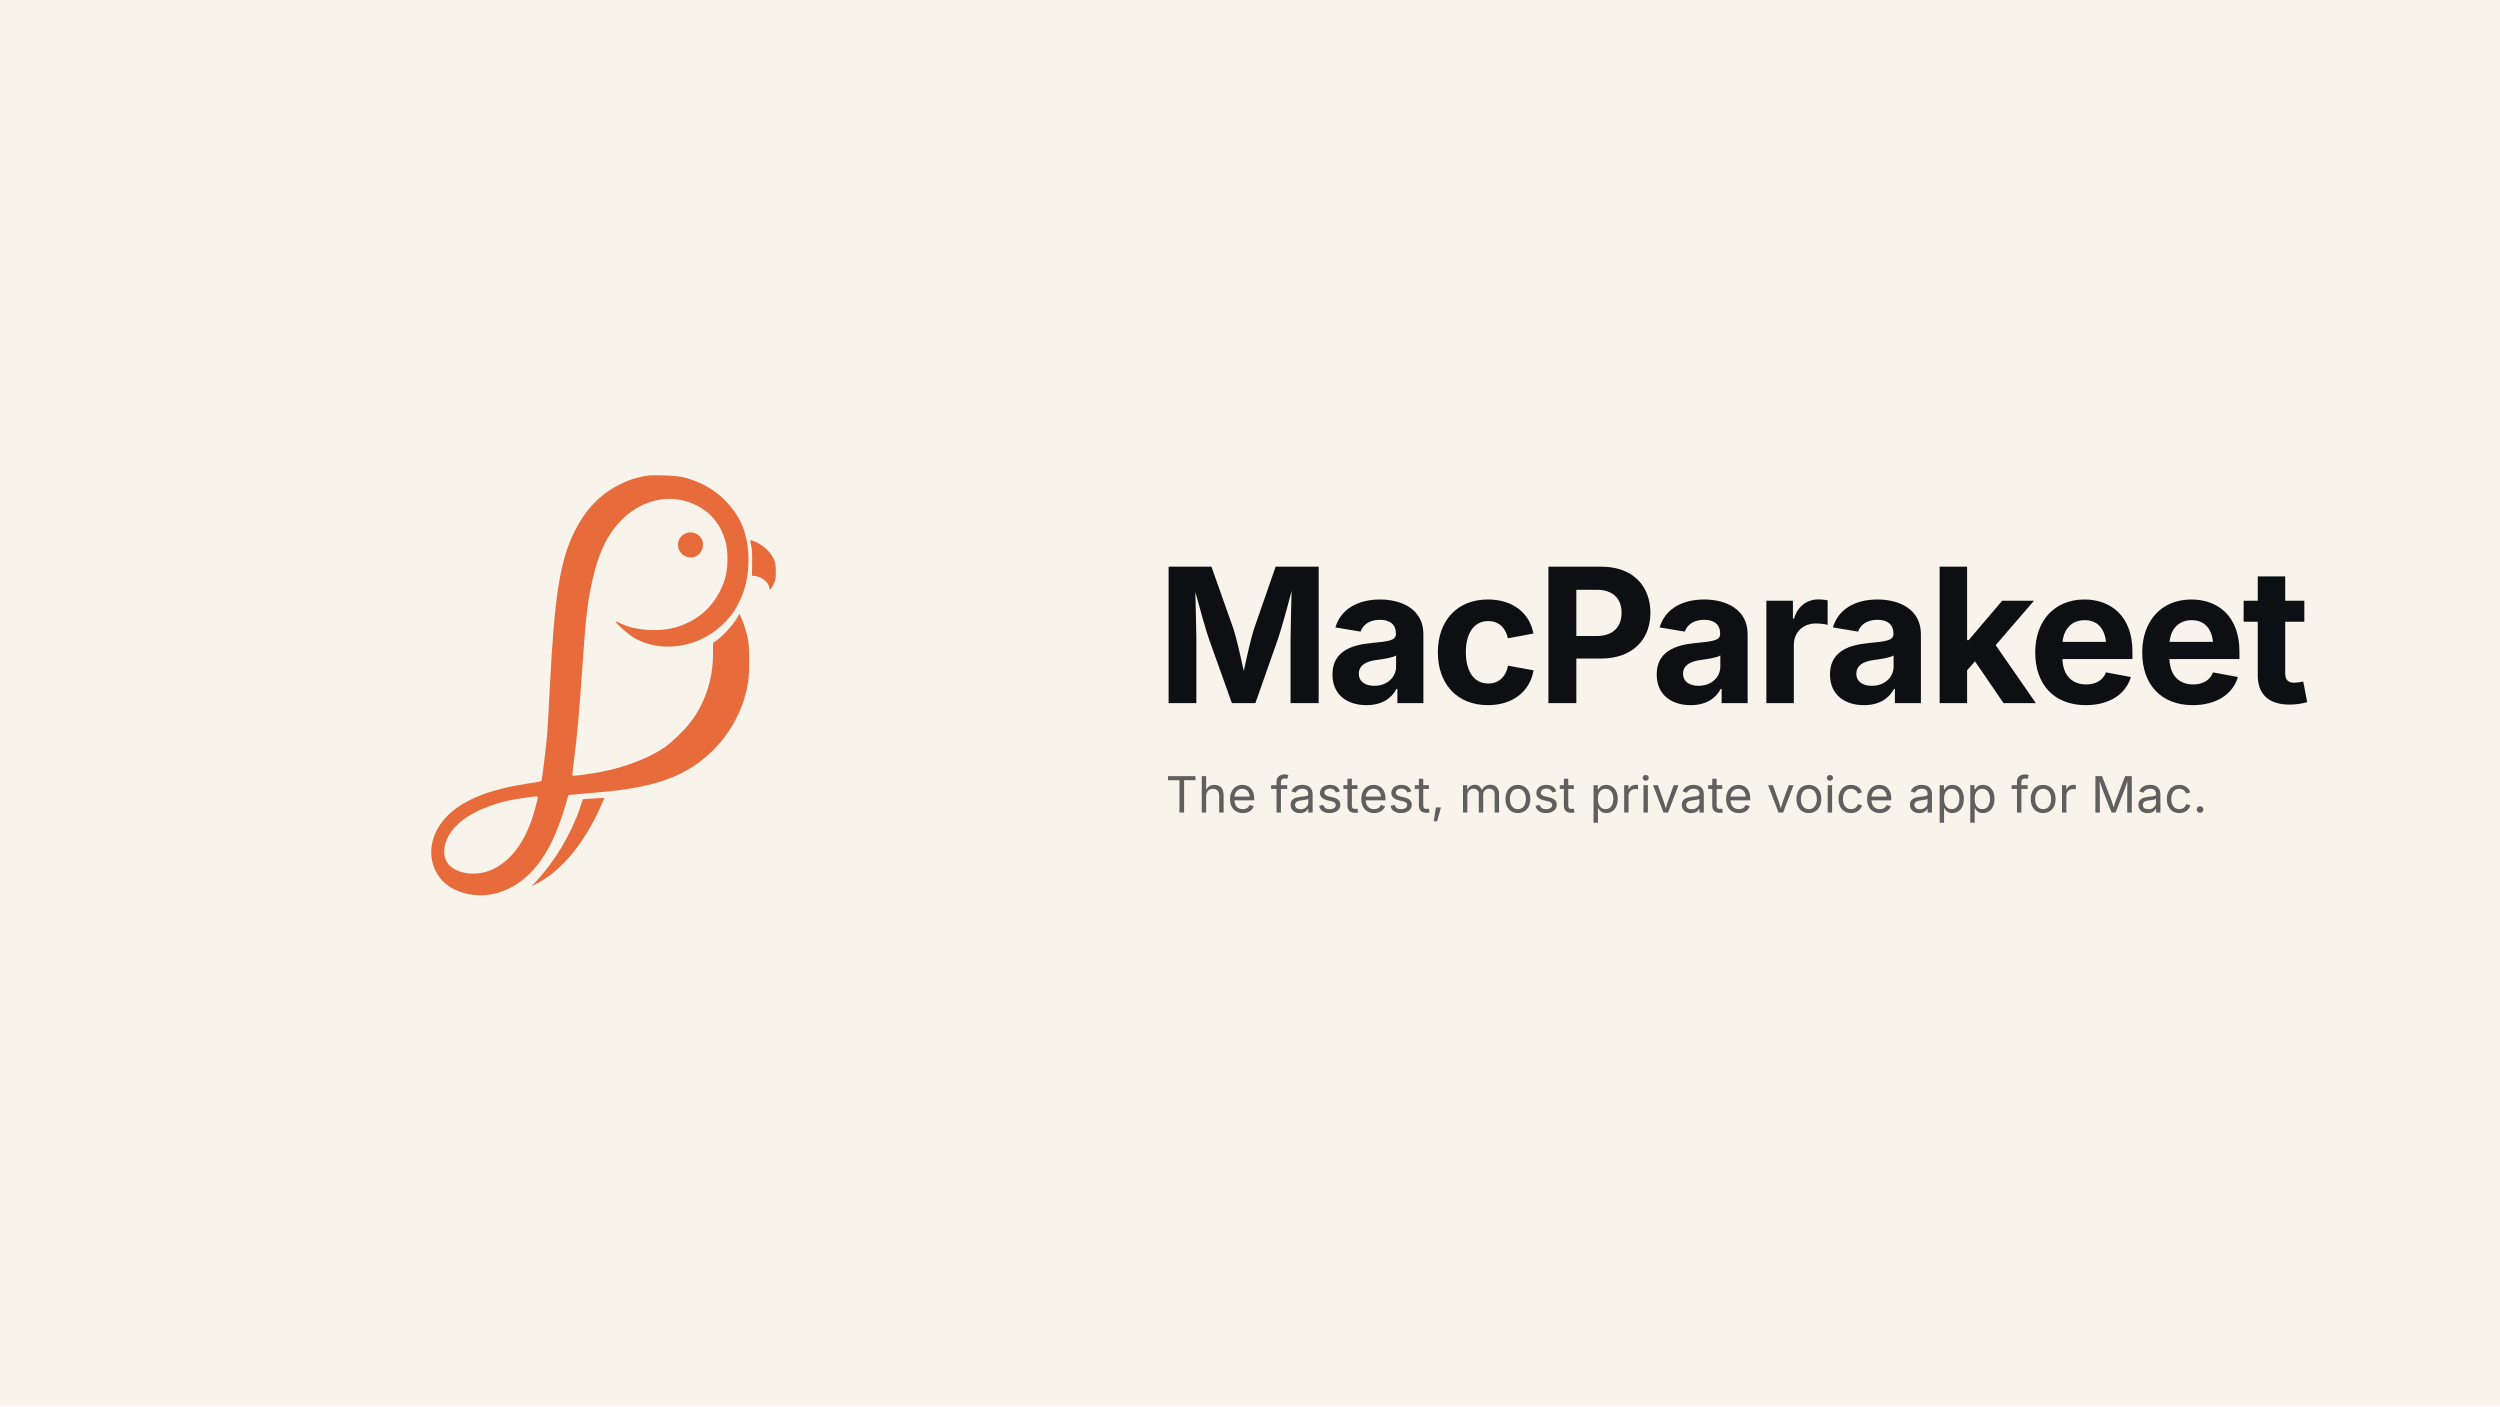
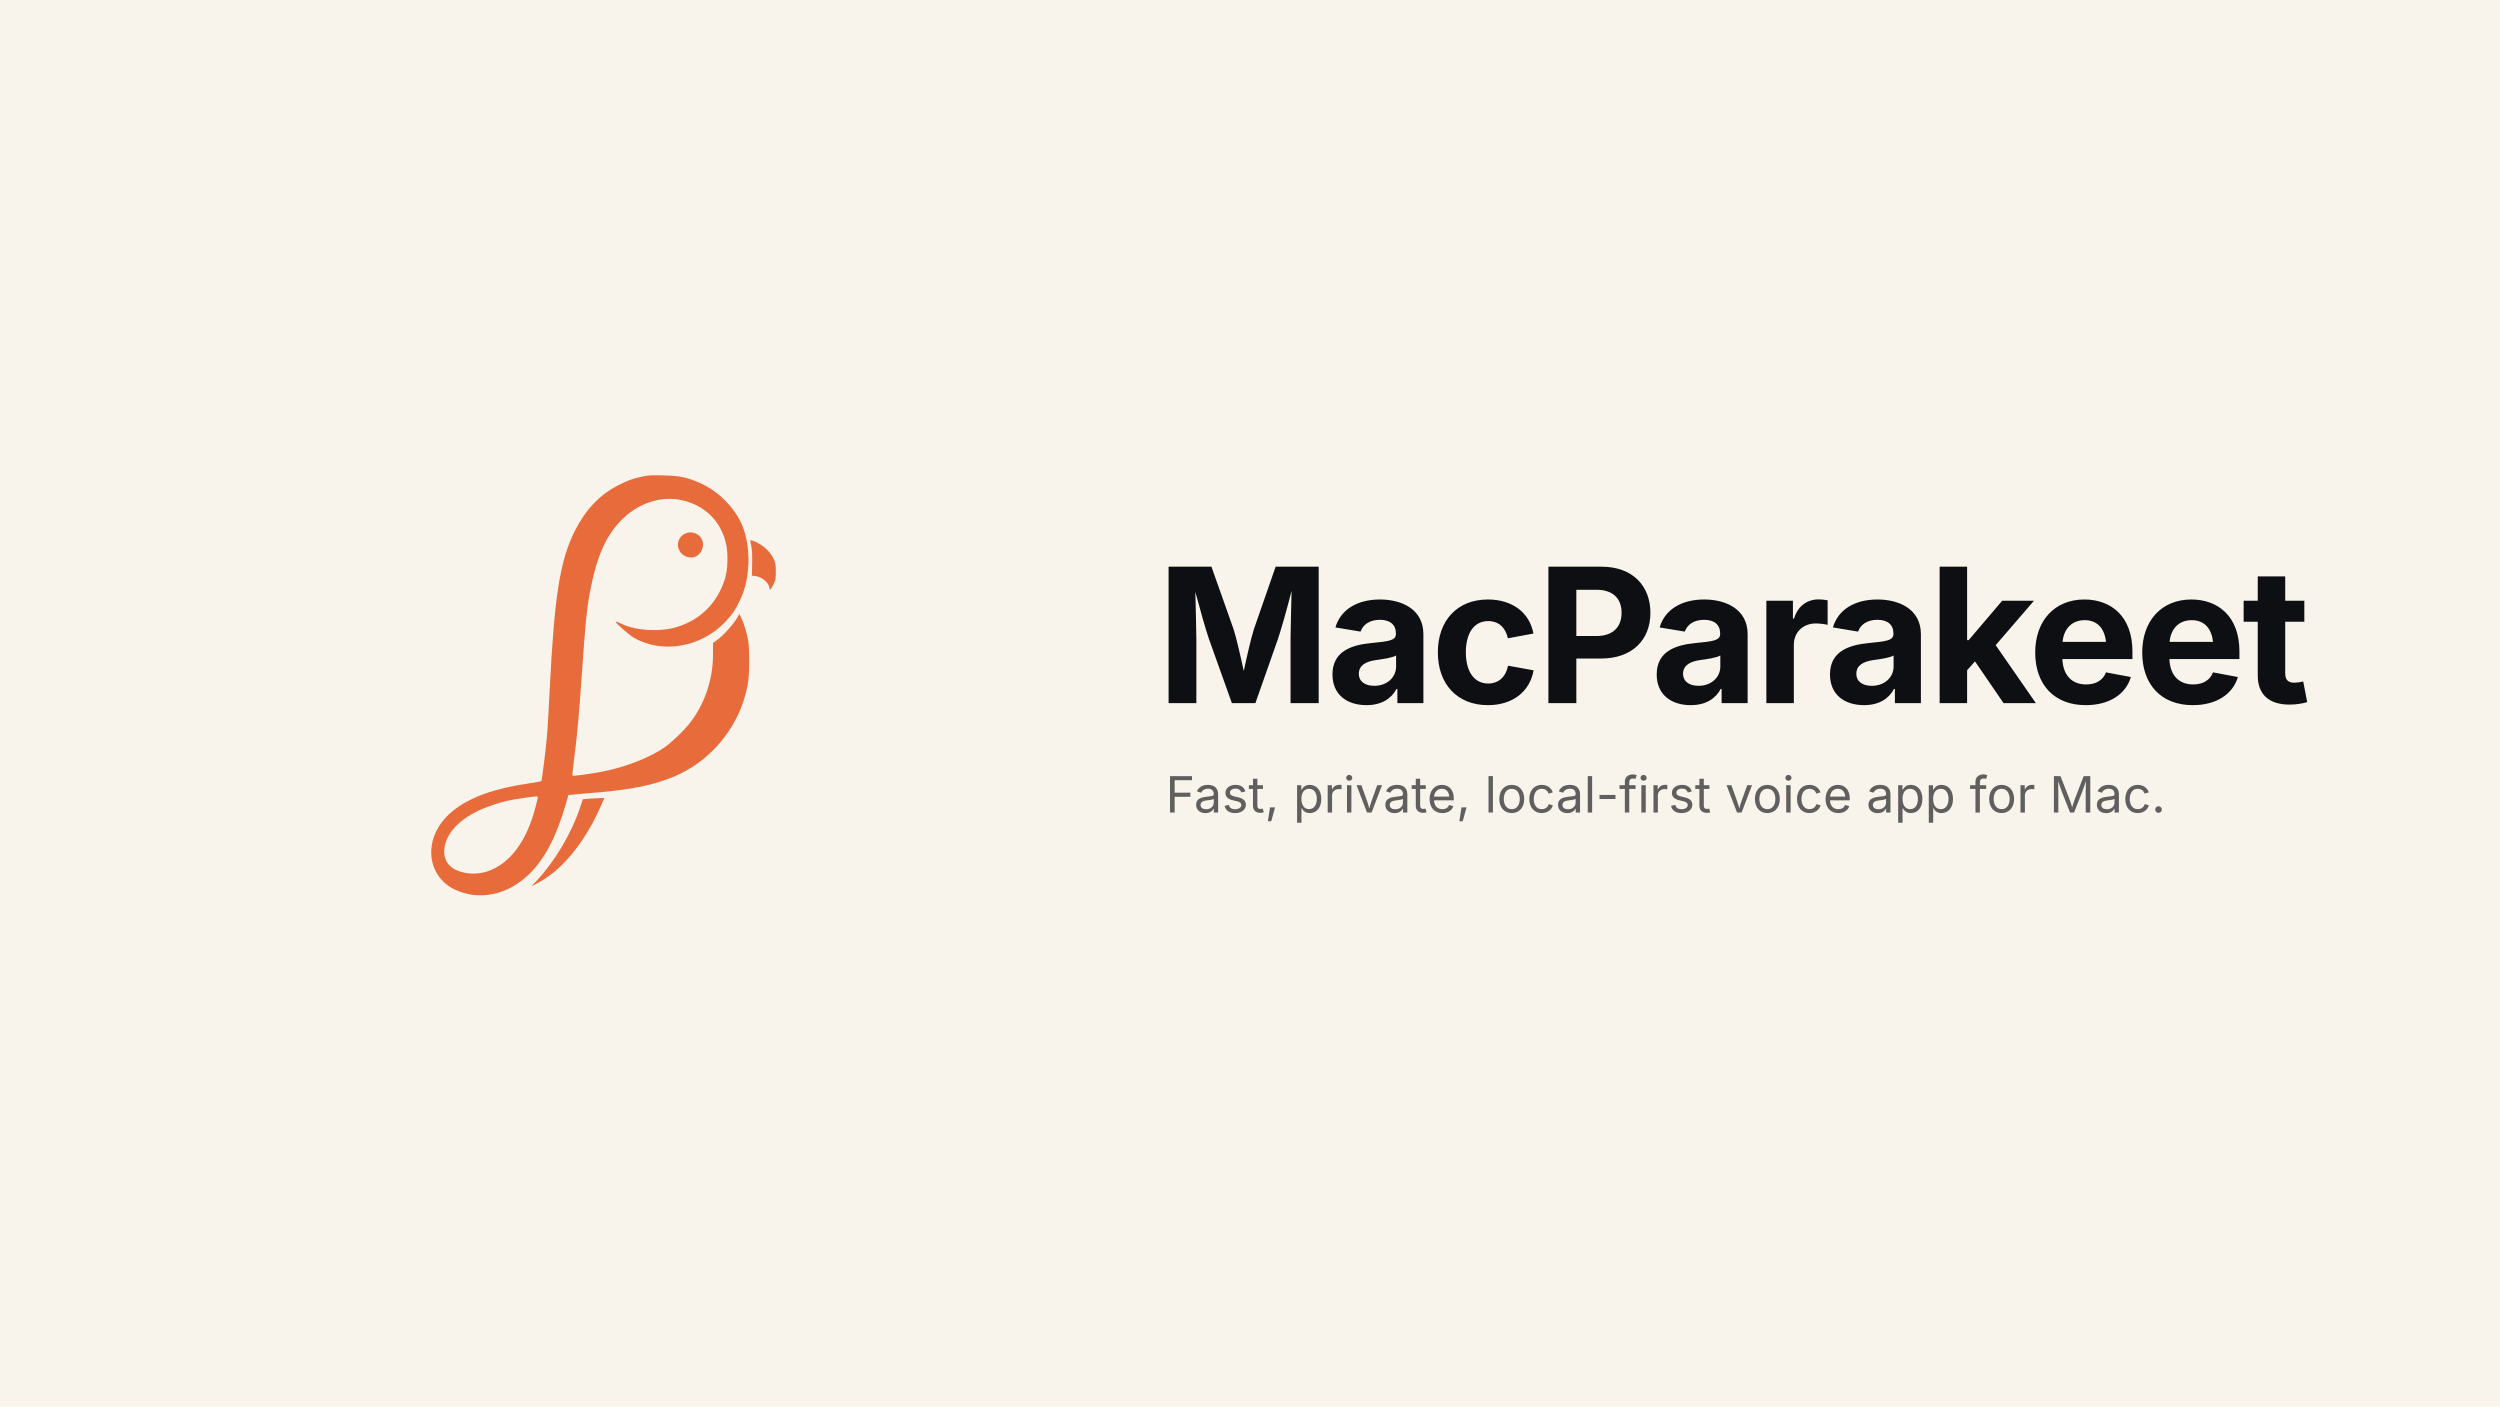
<svg xmlns="http://www.w3.org/2000/svg" viewBox="0 0 1600 900" role="img" aria-label="MacParakeet wordmark lockup">
  <defs>
    <symbol id="bird" viewBox="0 0 1024 1024" preserveAspectRatio="xMidYMid meet">
      <path fill="currentColor" fill-rule="evenodd" d="M 532.0 246.9 c -11.7 2.6 -16.9 4.5 -28.0 10.2 -21.6 11.0 -38.3 28.6 -50.8 53.5 -17.2 34.4 -23.8 75.8 -29.2 183.4 -1.1 22.3 -2.5 46.1 -3.0 53.0 -1.4 17.2 -6.1 55.3 -6.9 56.2 -0.3 0.4 -7.1 1.6 -15.1 2.8 -40.0 5.9 -68.5 16.2 -88.1 31.8 -13.7 10.9 -22.8 25.6 -25.0 40.4 -3.5 22.0 7.0 42.4 26.5 51.8 29.0 13.9 63.2 6.6 88.6 -19.0 17.6 -17.6 31.3 -44.2 41.9 -81.5 l 2.9 -10.0 13.3 -1.2 c 7.4 -0.6 19.3 -1.7 26.4 -2.3 64.1 -5.7 100.5 -19.6 130.1 -49.4 21.8 -21.9 36.3 -50.7 40.6 -80.2 1.6 -11.3 1.6 -37.7 0.0 -47.4 -1.4 -8.6 -5.4 -21.5 -8.4 -27.4 l -2.0 -4.0 -1.6 3.0 c -4.3 8.2 -17.7 23.1 -25.7 28.5 l -3.5 2.4 0.0 13.4 c 0.0 29.8 -10.0 59.0 -27.8 81.3 -6.9 8.6 -20.3 21.4 -28.5 27.3 -17.5 12.3 -47.6 24.0 -74.6 28.9 -16.8 3.1 -32.9 5.2 -33.6 4.4 -0.3 -0.3 0.6 -9.1 2.0 -19.6 3.4 -25.9 5.8 -52.5 9.4 -104.7 3.7 -53.4 5.4 -70.8 8.7 -88.5 7.7 -41.7 17.9 -65.8 36.0 -85.0 20.1 -21.2 48.5 -30.5 74.0 -24.0 25.9 6.6 43.4 24.3 49.5 49.8 2.8 11.6 2.3 31.1 -1.1 41.7 -9.0 28.4 -28.5 47.9 -56.2 56.4 -20.1 6.1 -48.3 4.4 -65.3 -3.9 -3.3 -1.6 -6.2 -2.7 -6.4 -2.4 -1.0 1.0 14.8 15.0 21.0 18.7 33.2 19.5 79.5 11.4 107.7 -18.8 7.9 -8.4 11.5 -13.7 16.7 -24.8 5.4 -11.5 8.2 -21.9 9.5 -36.0 1.8 -18.8 -1.0 -38.5 -7.4 -53.1 -9.0 -20.3 -28.4 -39.4 -49.1 -48.3 -15.5 -6.7 -23.1 -8.3 -42.5 -8.8 -13.7 -0.4 -17.9 -0.2 -25.0 1.4 z m -122.0 375.3 c 0.0 0.7 -1.3 6.4 -3.0 12.5 -10.2 39.0 -29.5 64.8 -55.1 73.9 -17.0 5.9 -37.5 2.5 -46.3 -7.8 -9.5 -11.1 -5.7 -30.7 8.9 -45.2 10.4 -10.4 24.5 -18.4 43.5 -24.6 13.0 -4.3 18.4 -5.5 35.5 -8.0 15.0 -2.2 16.5 -2.3 16.5 -0.8 z" />
      <path fill="currentColor" d="M 582.0 313.8 c -10.7 5.3 -10.7 20.4 0.1 26.0 10.1 5.3 21.0 -1.7 21.2 -13.5 0.1 -10.4 -11.7 -17.4 -21.3 -12.5 z" />
      <path fill="currentColor" d="M 659.7 327.7 c 1.0 4.7 1.3 11.2 1.1 21.0 l -0.3 14.1 4.6 0.6 c 7.5 1.0 15.9 8.4 15.9 14.1 0.0 3.1 1.9 1.4 4.7 -4.3 2.5 -5.0 2.8 -6.8 2.8 -15.2 0.0 -8.1 -0.4 -10.3 -2.6 -15.0 -4.5 -9.5 -14.5 -17.9 -25.5 -21.4 -2.2 -0.7 -2.2 -0.6 -0.7 6.1 z" />
      <path fill="currentColor" d="M 469.1 623.9 l -6.4 0.6 -3.2 9.5 c -10.2 30.6 -29.7 63.4 -51.4 86.4 l -5.6 5.9 5.5 -2.8 c 29.1 -14.5 56.2 -47.0 75.5 -90.5 l 4.4 -10.0 -6.2 0.2 c -3.4 0.1 -9.1 0.4 -12.6 0.7 z" />
    </symbol>
  </defs>
  <rect width="1600" height="900" fill="#F8F4EC" />
  <use href="#bird" x="120" y="170" width="560" height="560" color="#E86B3B" />
  <g font-family="-apple-system, 'SF Pro Display', 'Helvetica Neue', sans-serif" fill="#0E0F12">
    <text x="740" y="450" font-size="120" font-weight="700" letter-spacing="-3">MacParakeet</text>
-     <text x="746" y="520" font-size="32" font-weight="400" opacity="0.65" letter-spacing="0">The fastest, most private voice app for Mac.</text>
+     <text x="746" y="520" font-size="32" font-weight="400" opacity="0.65" letter-spacing="0">Fast, private, local-first voice app for Mac.</text>
  </g>
</svg>
